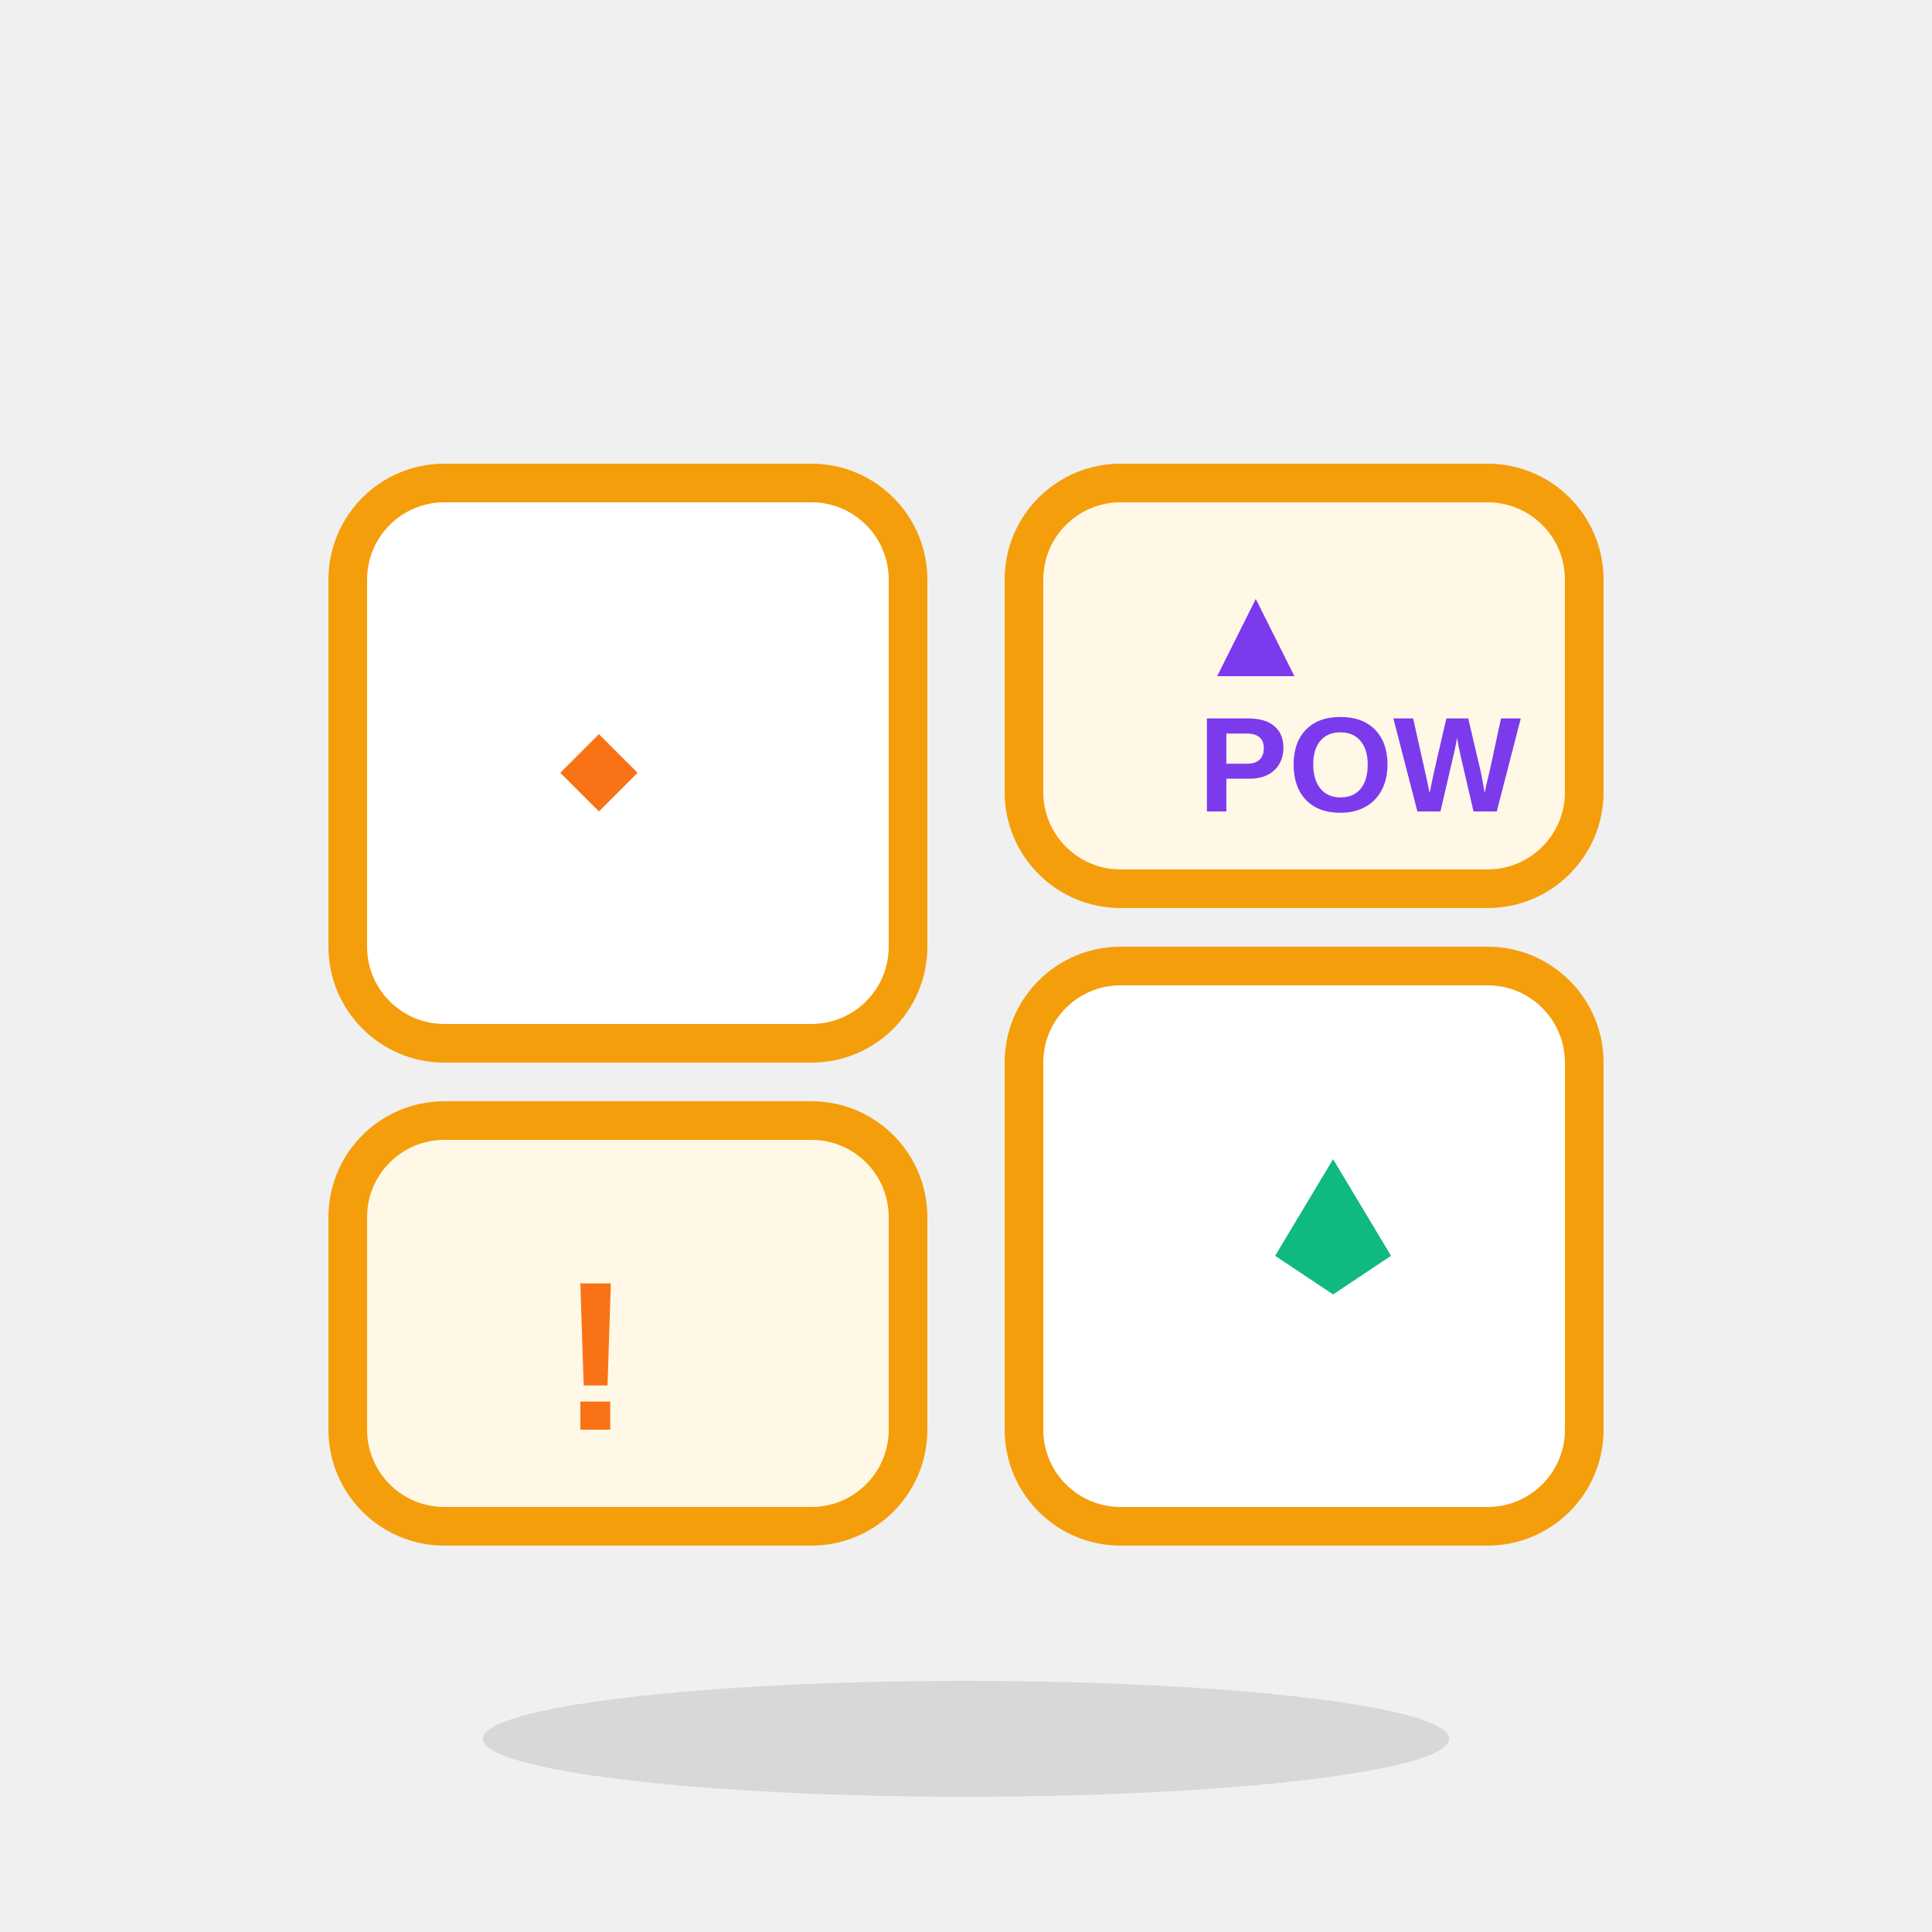
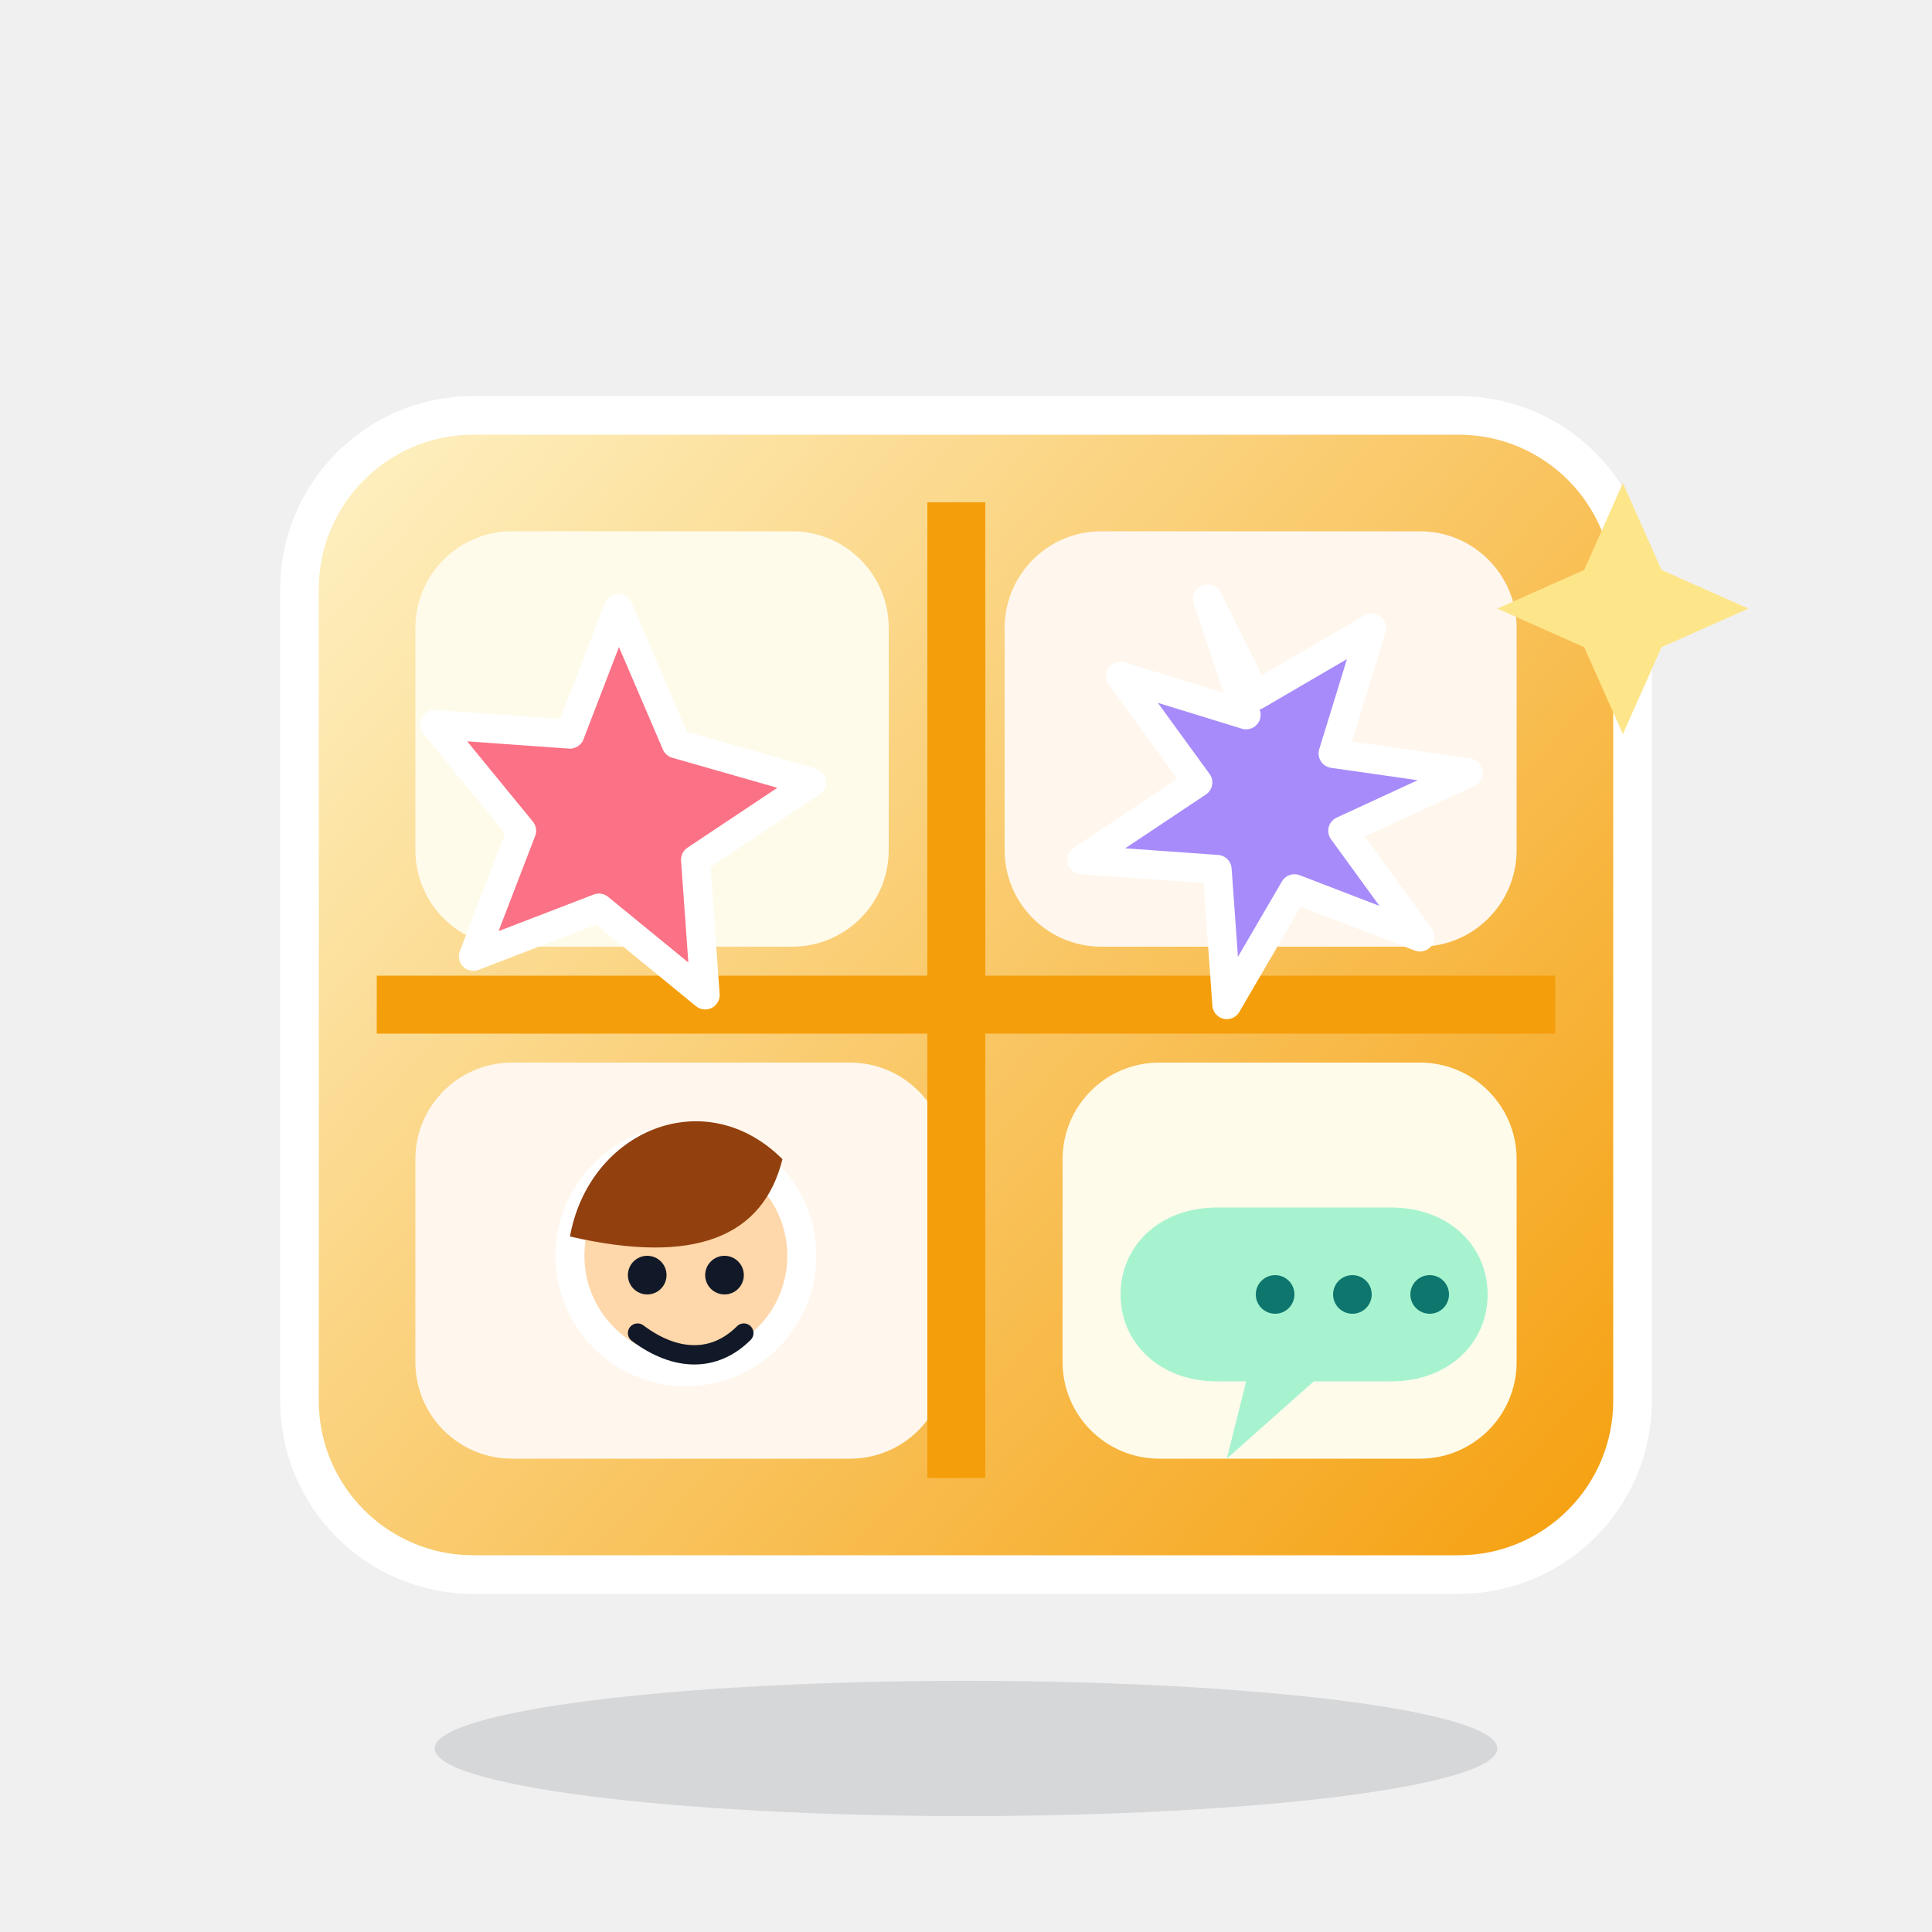
- <svg xmlns="http://www.w3.org/2000/svg" viewBox="0 0 200 200" fill="none">
-   <ellipse cx="100" cy="180" rx="50" ry="6" fill="#000" opacity=".10" />
-   <rect x="36" y="50" width="58" height="58" rx="10" fill="#fff" stroke="#F59E0B" stroke-width="4" />
-   <rect x="106" y="50" width="58" height="42" rx="10" fill="#FFF8E7" stroke="#F59E0B" stroke-width="4" />
-   <rect x="106" y="100" width="58" height="58" rx="10" fill="#fff" stroke="#F59E0B" stroke-width="4" />
-   <rect x="36" y="116" width="58" height="42" rx="10" fill="#FFF8E7" stroke="#F59E0B" stroke-width="4" />
-   <path d="M62 76 l4 4 -4 4 -4 -4 z" fill="#F97316" />
-   <path d="M134 70 l-4 -8 -4 8 z" fill="#7C3AED" />
-   <path d="M132 130 l6 -10 6 10 -6 4 z" fill="#10B981" />
-   <text x="58" y="148" font-family="Arial" font-size="22" font-weight="700" fill="#F97316">!</text>
-   <text x="124" y="84" font-family="Arial" font-size="14" font-weight="700" fill="#7C3AED">POW</text>
+ <svg xmlns="http://www.w3.org/2000/svg" viewBox="0 0 200 200" fill="none" role="img" aria-labelledby="comicTitle comicDesc">
+   <defs>
+     <linearGradient id="comicPage" x1="31" y1="43" x2="169" y2="163" gradientUnits="userSpaceOnUse">
+       <stop stop-color="#FEF3C7" />
+       <stop offset="1" stop-color="#F59E0B" />
+     </linearGradient>
+   </defs>
+   <ellipse cx="100" cy="181" rx="55" ry="7" fill="#111827" opacity=".12" />
+   <rect x="31" y="43" width="138" height="120" rx="18" fill="url(#comicPage)" stroke="#fff" stroke-width="4" />
+   <rect x="43" y="55" width="49" height="43" rx="10" fill="#FFFBEB" />
+   <rect x="104" y="55" width="53" height="43" rx="10" fill="#FFF7ED" />
+   <rect x="43" y="110" width="55" height="41" rx="10" fill="#FFF7ED" />
+   <rect x="110" y="110" width="47" height="41" rx="10" fill="#FFFBEB" />
+   <path d="M99 52v101M39 104h122" stroke="#F59E0B" stroke-width="6" />
+   <path d="M64 63l6 14 14 4-12 8 1 14-11-9-13 5 5-13-9-11 14 1 5-13Z" fill="#FB7185" stroke="#fff" stroke-width="3" stroke-linejoin="round" />
+   <path d="M125 62l5 10 12-7-4 13 14 2-13 6 8 11-13-5-7 12-1-14-14-1 12-8-8-11 13 4-4-12Z" fill="#A78BFA" stroke="#fff" stroke-width="3" stroke-linejoin="round" />
+   <circle cx="71" cy="130" r="12" fill="#FED7AA" stroke="#fff" stroke-width="3" />
+   <path d="M59 128c2-11 14-16 22-8-2 8-9 11-22 8Z" fill="#92400E" />
+   <circle cx="67" cy="132" r="2" fill="#111827" />
+   <circle cx="75" cy="132" r="2" fill="#111827" />
+   <path d="M66 138c4 3 8 3 11 0" stroke="#111827" stroke-width="2" stroke-linecap="round" />
+   <path d="M126 125h18c6 0 10 4 10 9s-4 9-10 9h-8l-9 8 2-8h-3c-6 0-10-4-10-9s4-9 10-9Z" fill="#A7F3D0" />
+   <circle cx="132" cy="134" r="2" fill="#0F766E" />
+   <circle cx="140" cy="134" r="2" fill="#0F766E" />
+   <circle cx="148" cy="134" r="2" fill="#0F766E" />
+   <path d="M168 50l4 9 9 4-9 4-4 9-4-9-9-4 9-4 4-9Z" fill="#FDE68A" />
</svg>
